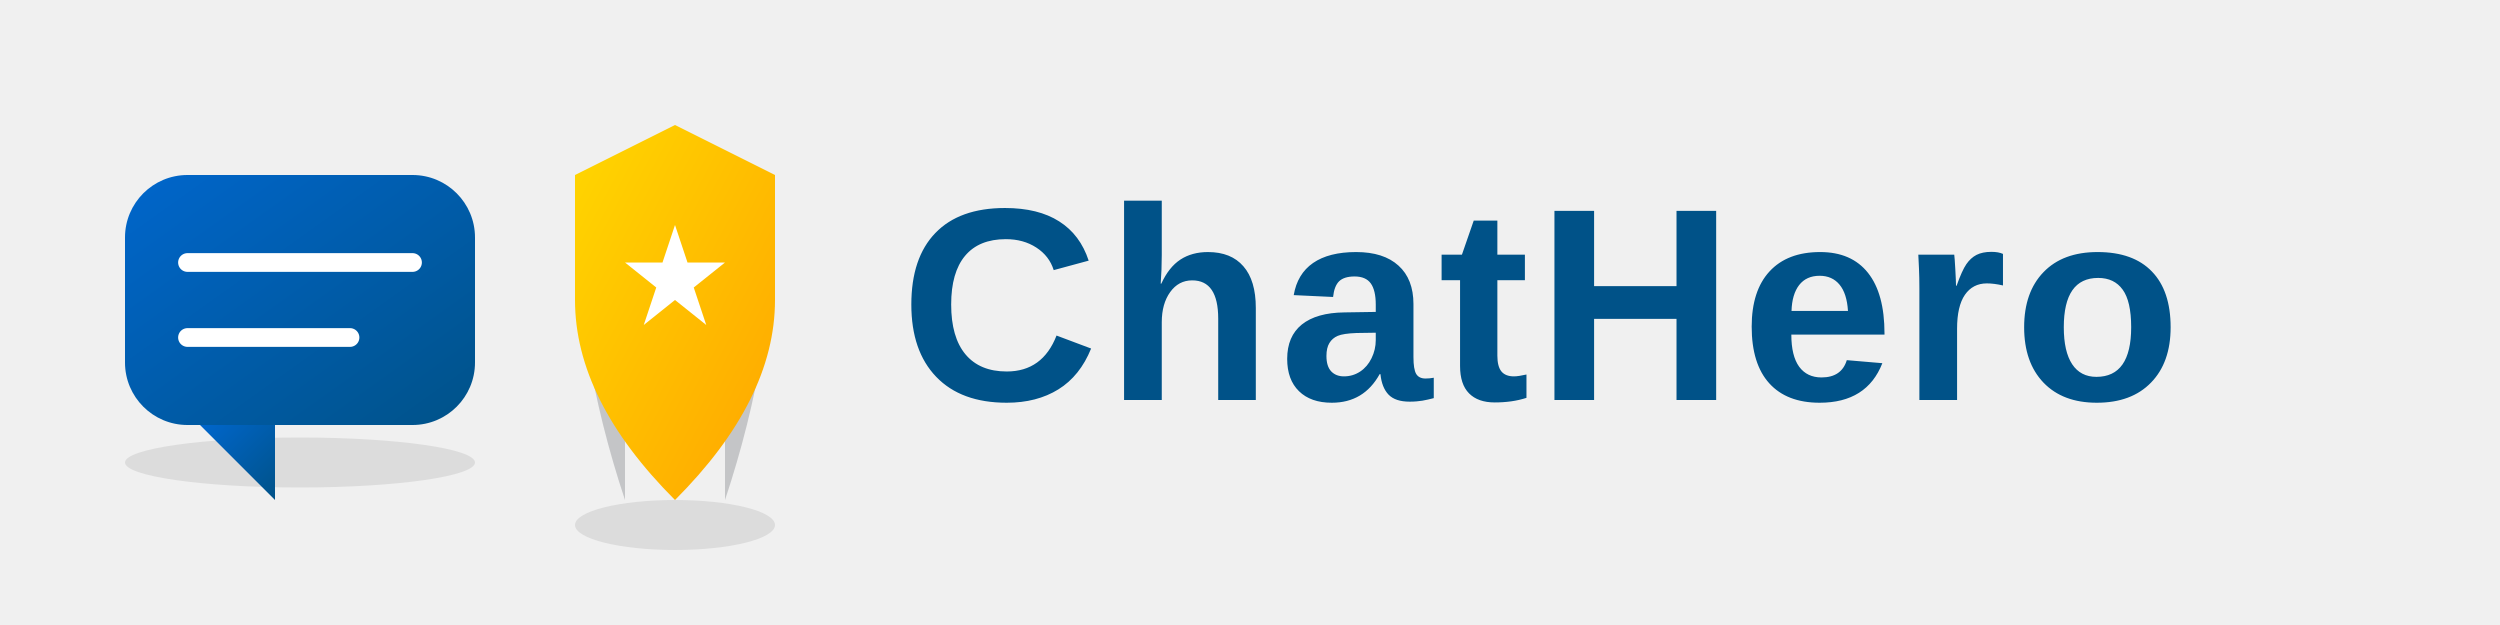
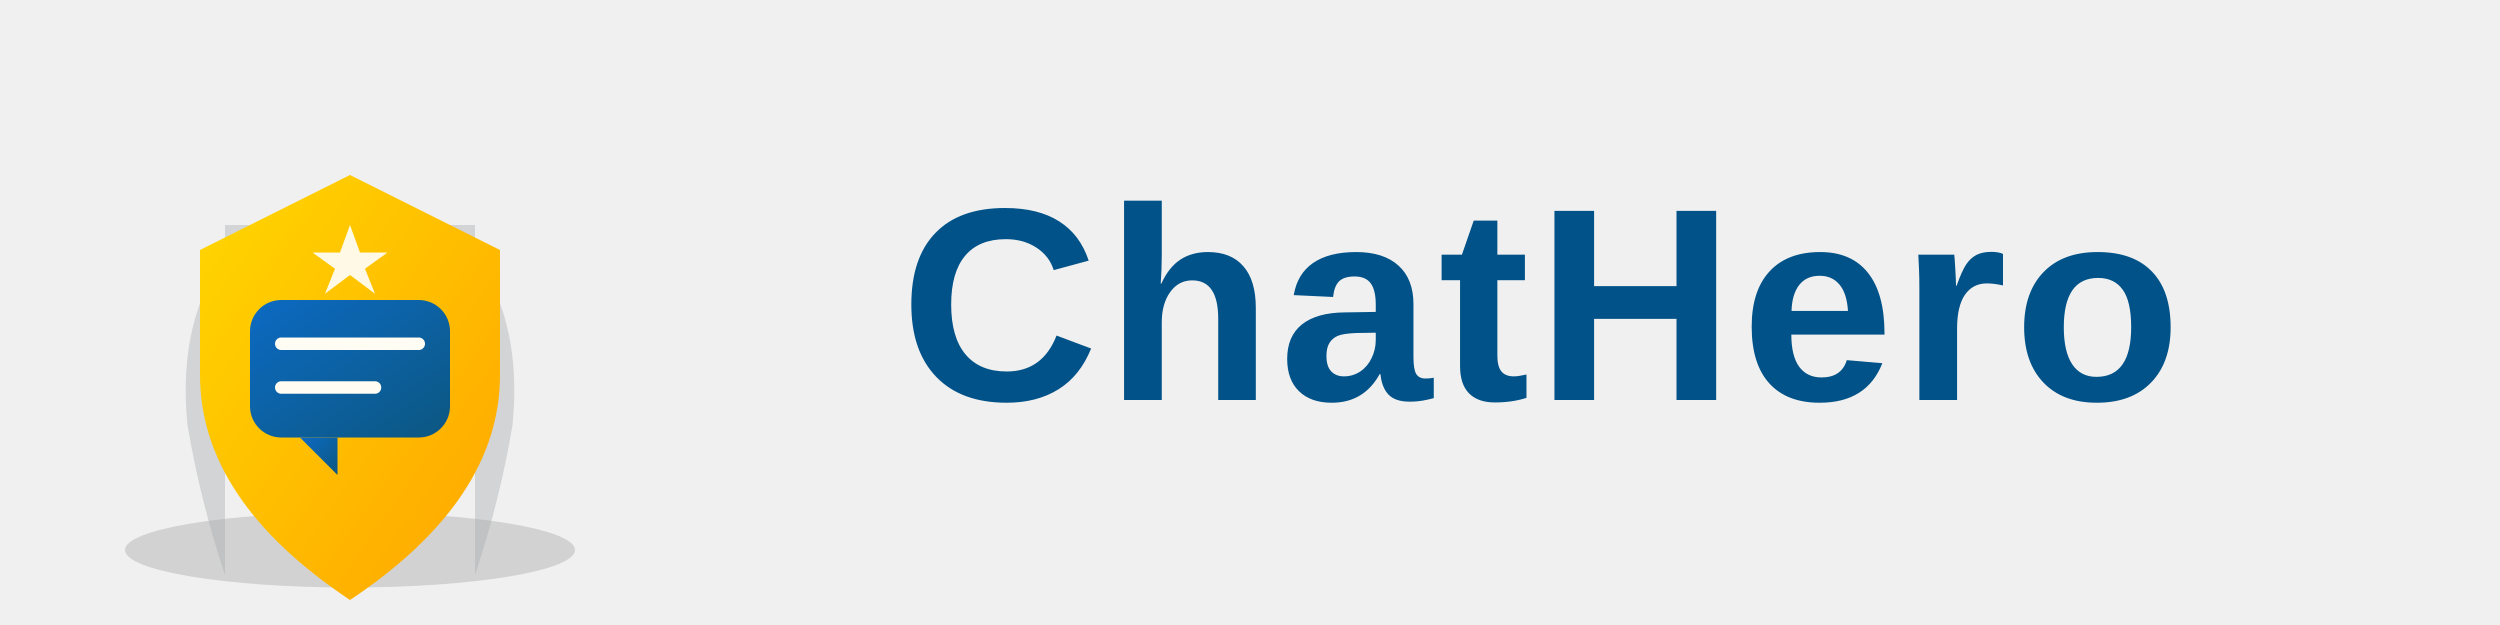
<svg xmlns="http://www.w3.org/2000/svg" width="400" height="100">
  <defs>
    <linearGradient id="gradient" x1="0%" y1="0%" x2="100%" y2="100%">
      <stop offset="0%" style="stop-color:#0066cc;stop-opacity:1" />
      <stop offset="100%" style="stop-color:#005288;stop-opacity:1" />
    </linearGradient>
    <linearGradient id="shieldGradient" x1="0%" y1="0%" x2="100%" y2="100%">
      <stop offset="0%" style="stop-color:#FFD700;stop-opacity:1" />
      <stop offset="100%" style="stop-color:#FFA500;stop-opacity:1" />
    </linearGradient>
  </defs>
  <g transform="translate(16, 20) scale(2)">
-     <ellipse cx="16" cy="27" rx="14" ry="2" fill="#00000015" />
-     <rect x="2" y="4" width="28" height="20" rx="5" fill="url(#gradient)" />
-     <polygon points="8,24 14,30 14,24" fill="url(#gradient)" />
-     <line x1="7" y1="11" x2="25" y2="11" stroke="white" stroke-width="1.5" stroke-linecap="round" />
-     <line x1="7" y1="17" x2="20" y2="17" stroke="white" stroke-width="1.5" stroke-linecap="round" />
-   </g>
-   <g transform="translate(84, 16) scale(2)">
-     <ellipse cx="12" cy="34" rx="8" ry="2" fill="#00000015" />
-     <path d="M 8 6 Q 4 12, 5 20 Q 6 26, 8 32 L 8 6" fill="#A7A9AC" opacity="0.6" />
-     <path d="M 16 6 Q 20 12, 19 20 Q 18 26, 16 32 L 16 6" fill="#A7A9AC" opacity="0.6" />
-     <path d="M 12 2 L 20 6 L 20 16 Q 20 24, 12 32 Q 4 24, 4 16 L 4 6 Z" fill="url(#shieldGradient)" />
-     <path d="M 12 10 L 13 13 L 16 13 L 13.5 15 L 14.5 18 L 12 16 L 9.5 18 L 10.5 15 L 8 13 L 11 13 Z" fill="white" />
+     <ellipse cx="20" cy="34" rx="18" ry="3" fill="#00000020" />
+     <path d="M 12 8 Q 6 14, 7 24 Q 8 30, 10 36 L 10 8" fill="#A7A9AC" opacity="0.4" />
+     <path d="M 28 8 Q 34 14, 33 24 Q 32 30, 30 36 L 30 8" fill="#A7A9AC" opacity="0.4" />
+     <path d="M 20 4 L 32 10 L 32 20 Q 32 30, 20 38 Q 8 30, 8 20 L 8 10 Z" fill="url(#shieldGradient)" />
+     <g opacity="0.95">
+       <rect x="12" y="14" width="16" height="11" rx="2.5" fill="url(#gradient)" />
+       <polygon points="16,25 19,28 19,25" fill="url(#gradient)" />
+       <line x1="14.5" y1="17.5" x2="25.5" y2="17.5" stroke="white" stroke-width="1" stroke-linecap="round" />
+       <line x1="14.5" y1="21" x2="22" y2="21" stroke="white" stroke-width="1" stroke-linecap="round" />
+     </g>
+     <path d="M 20 8 L 20.8 10.2 L 23 10.2 L 21.2 11.5 L 22 13.5 L 20 12 L 18 13.5 L 18.8 11.5 L 17 10.2 L 19.2 10.2 Z" fill="white" opacity="0.9" />
  </g>
  <text x="144" y="64" font-family="'Segoe UI', Arial, sans-serif" font-size="44" font-weight="600" fill="#005288" letter-spacing="1">
    ChatHero
  </text>
</svg>
